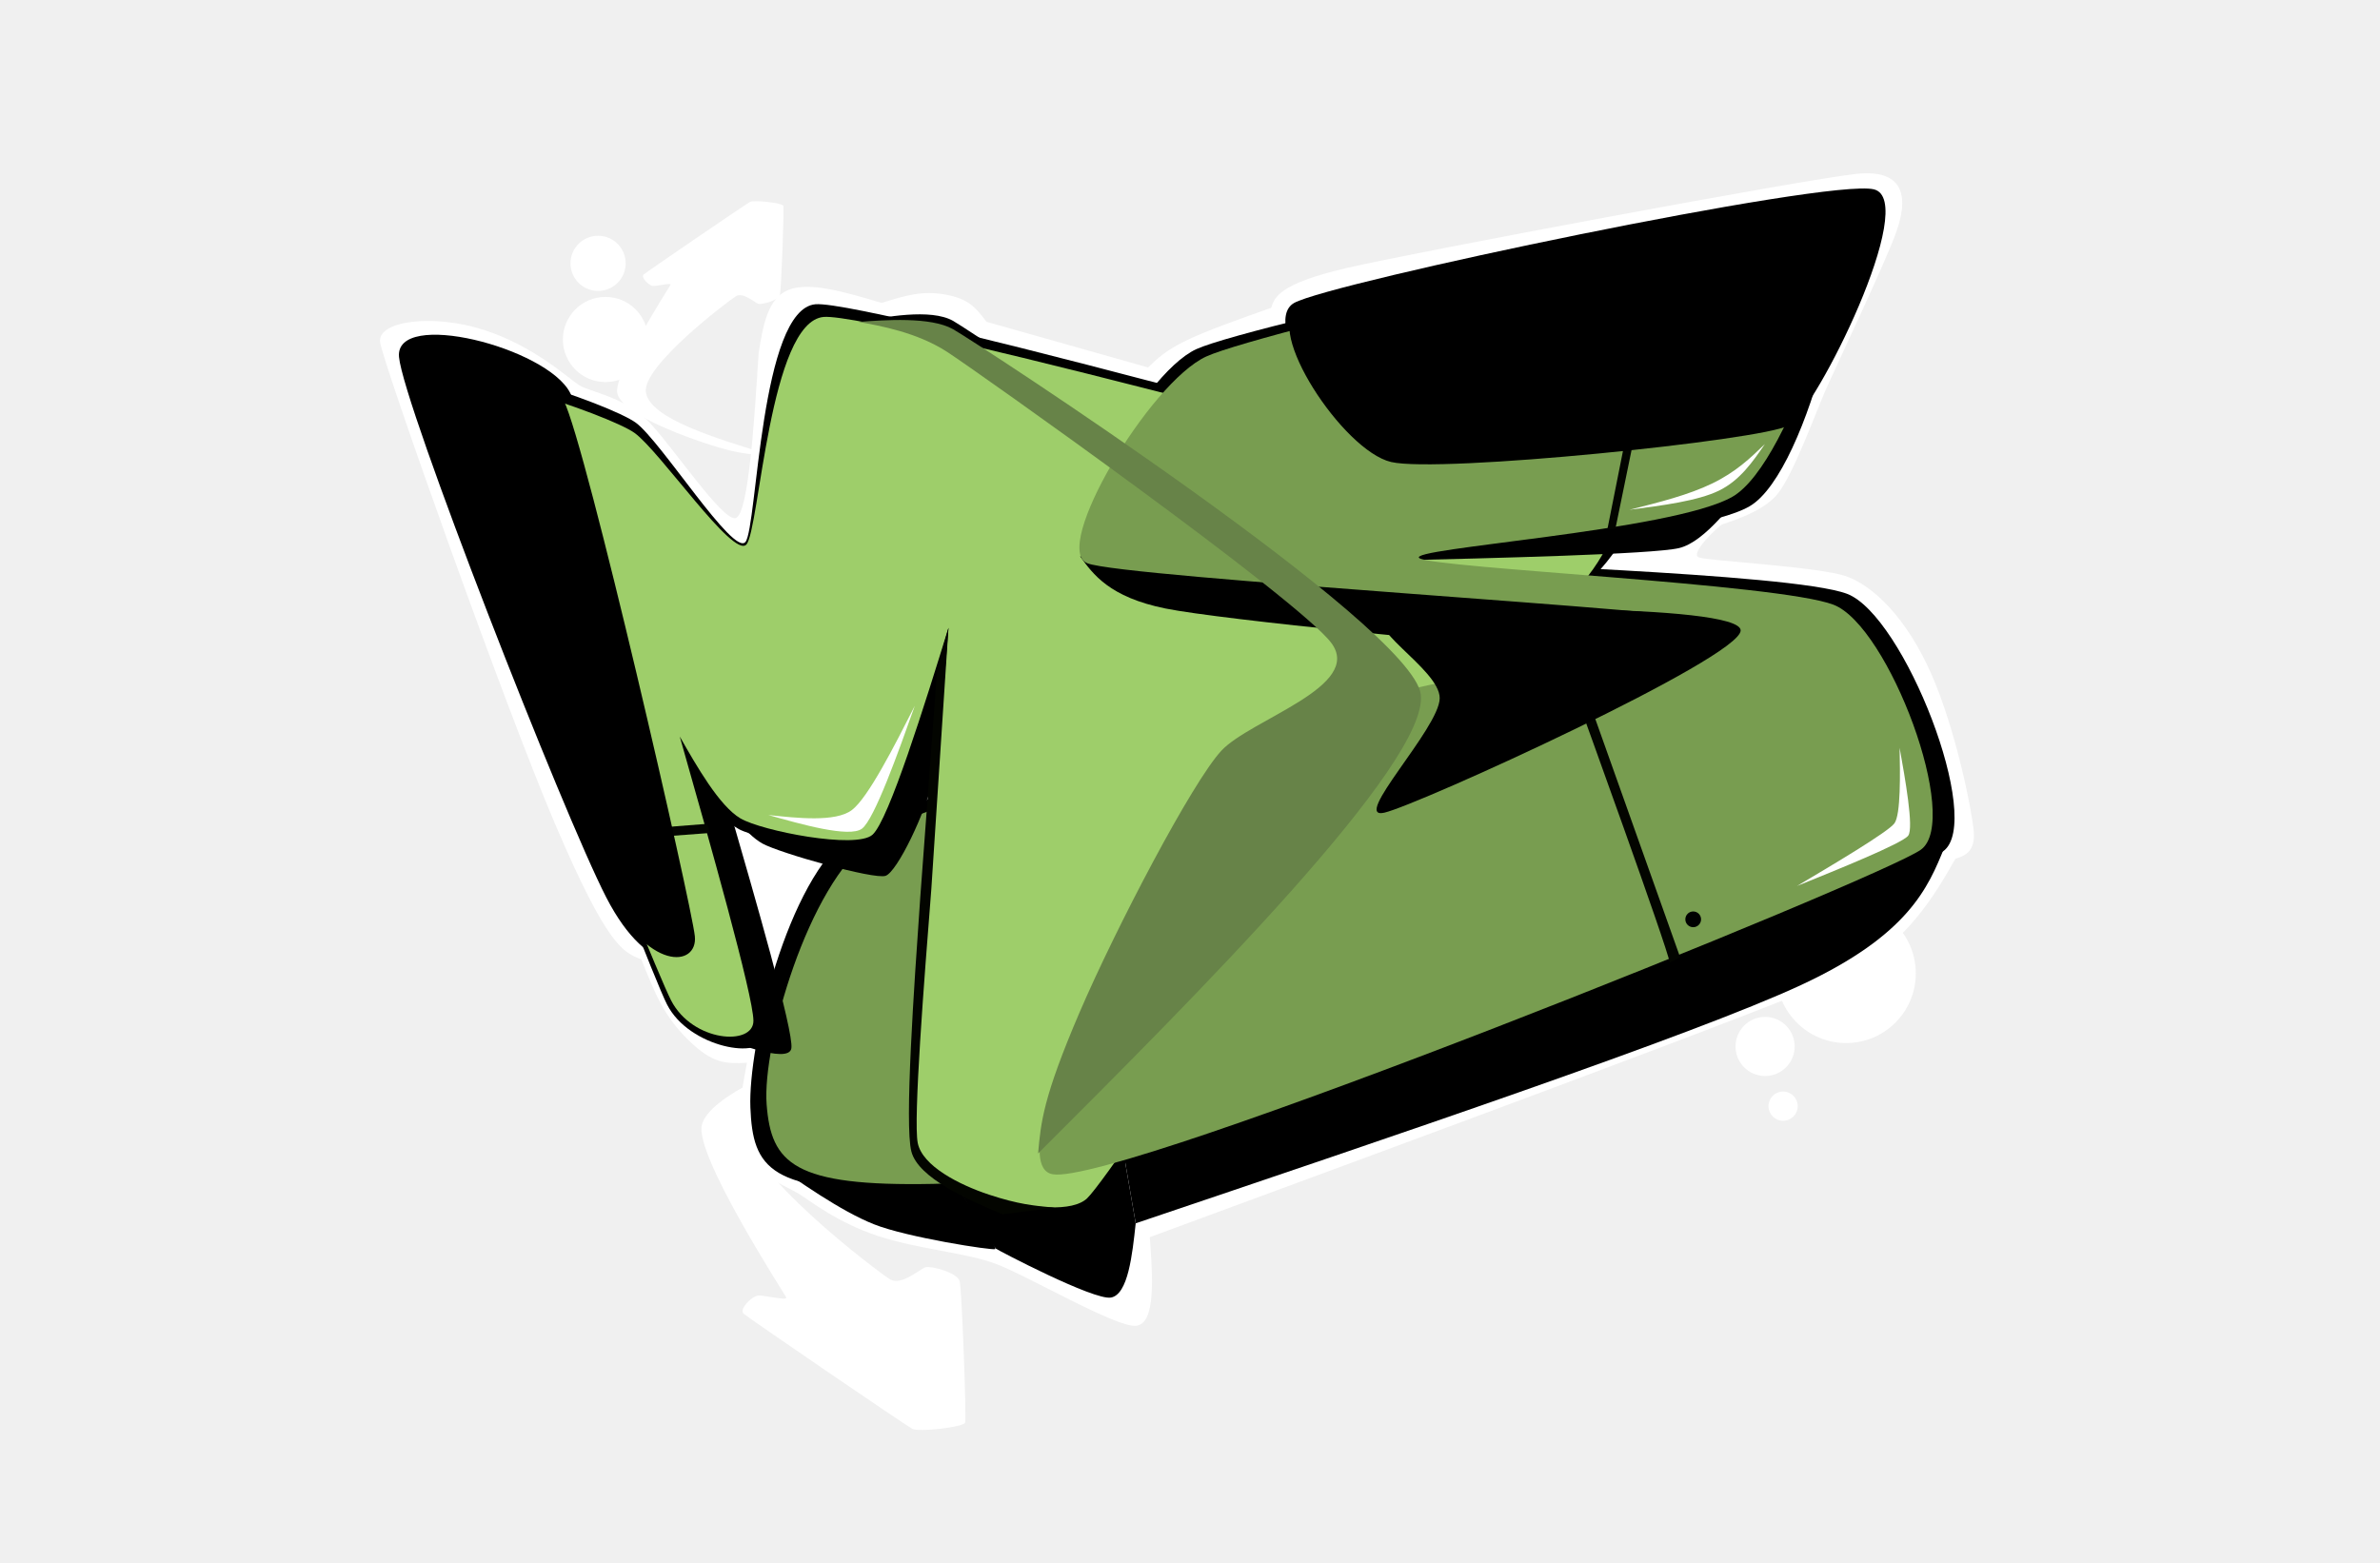
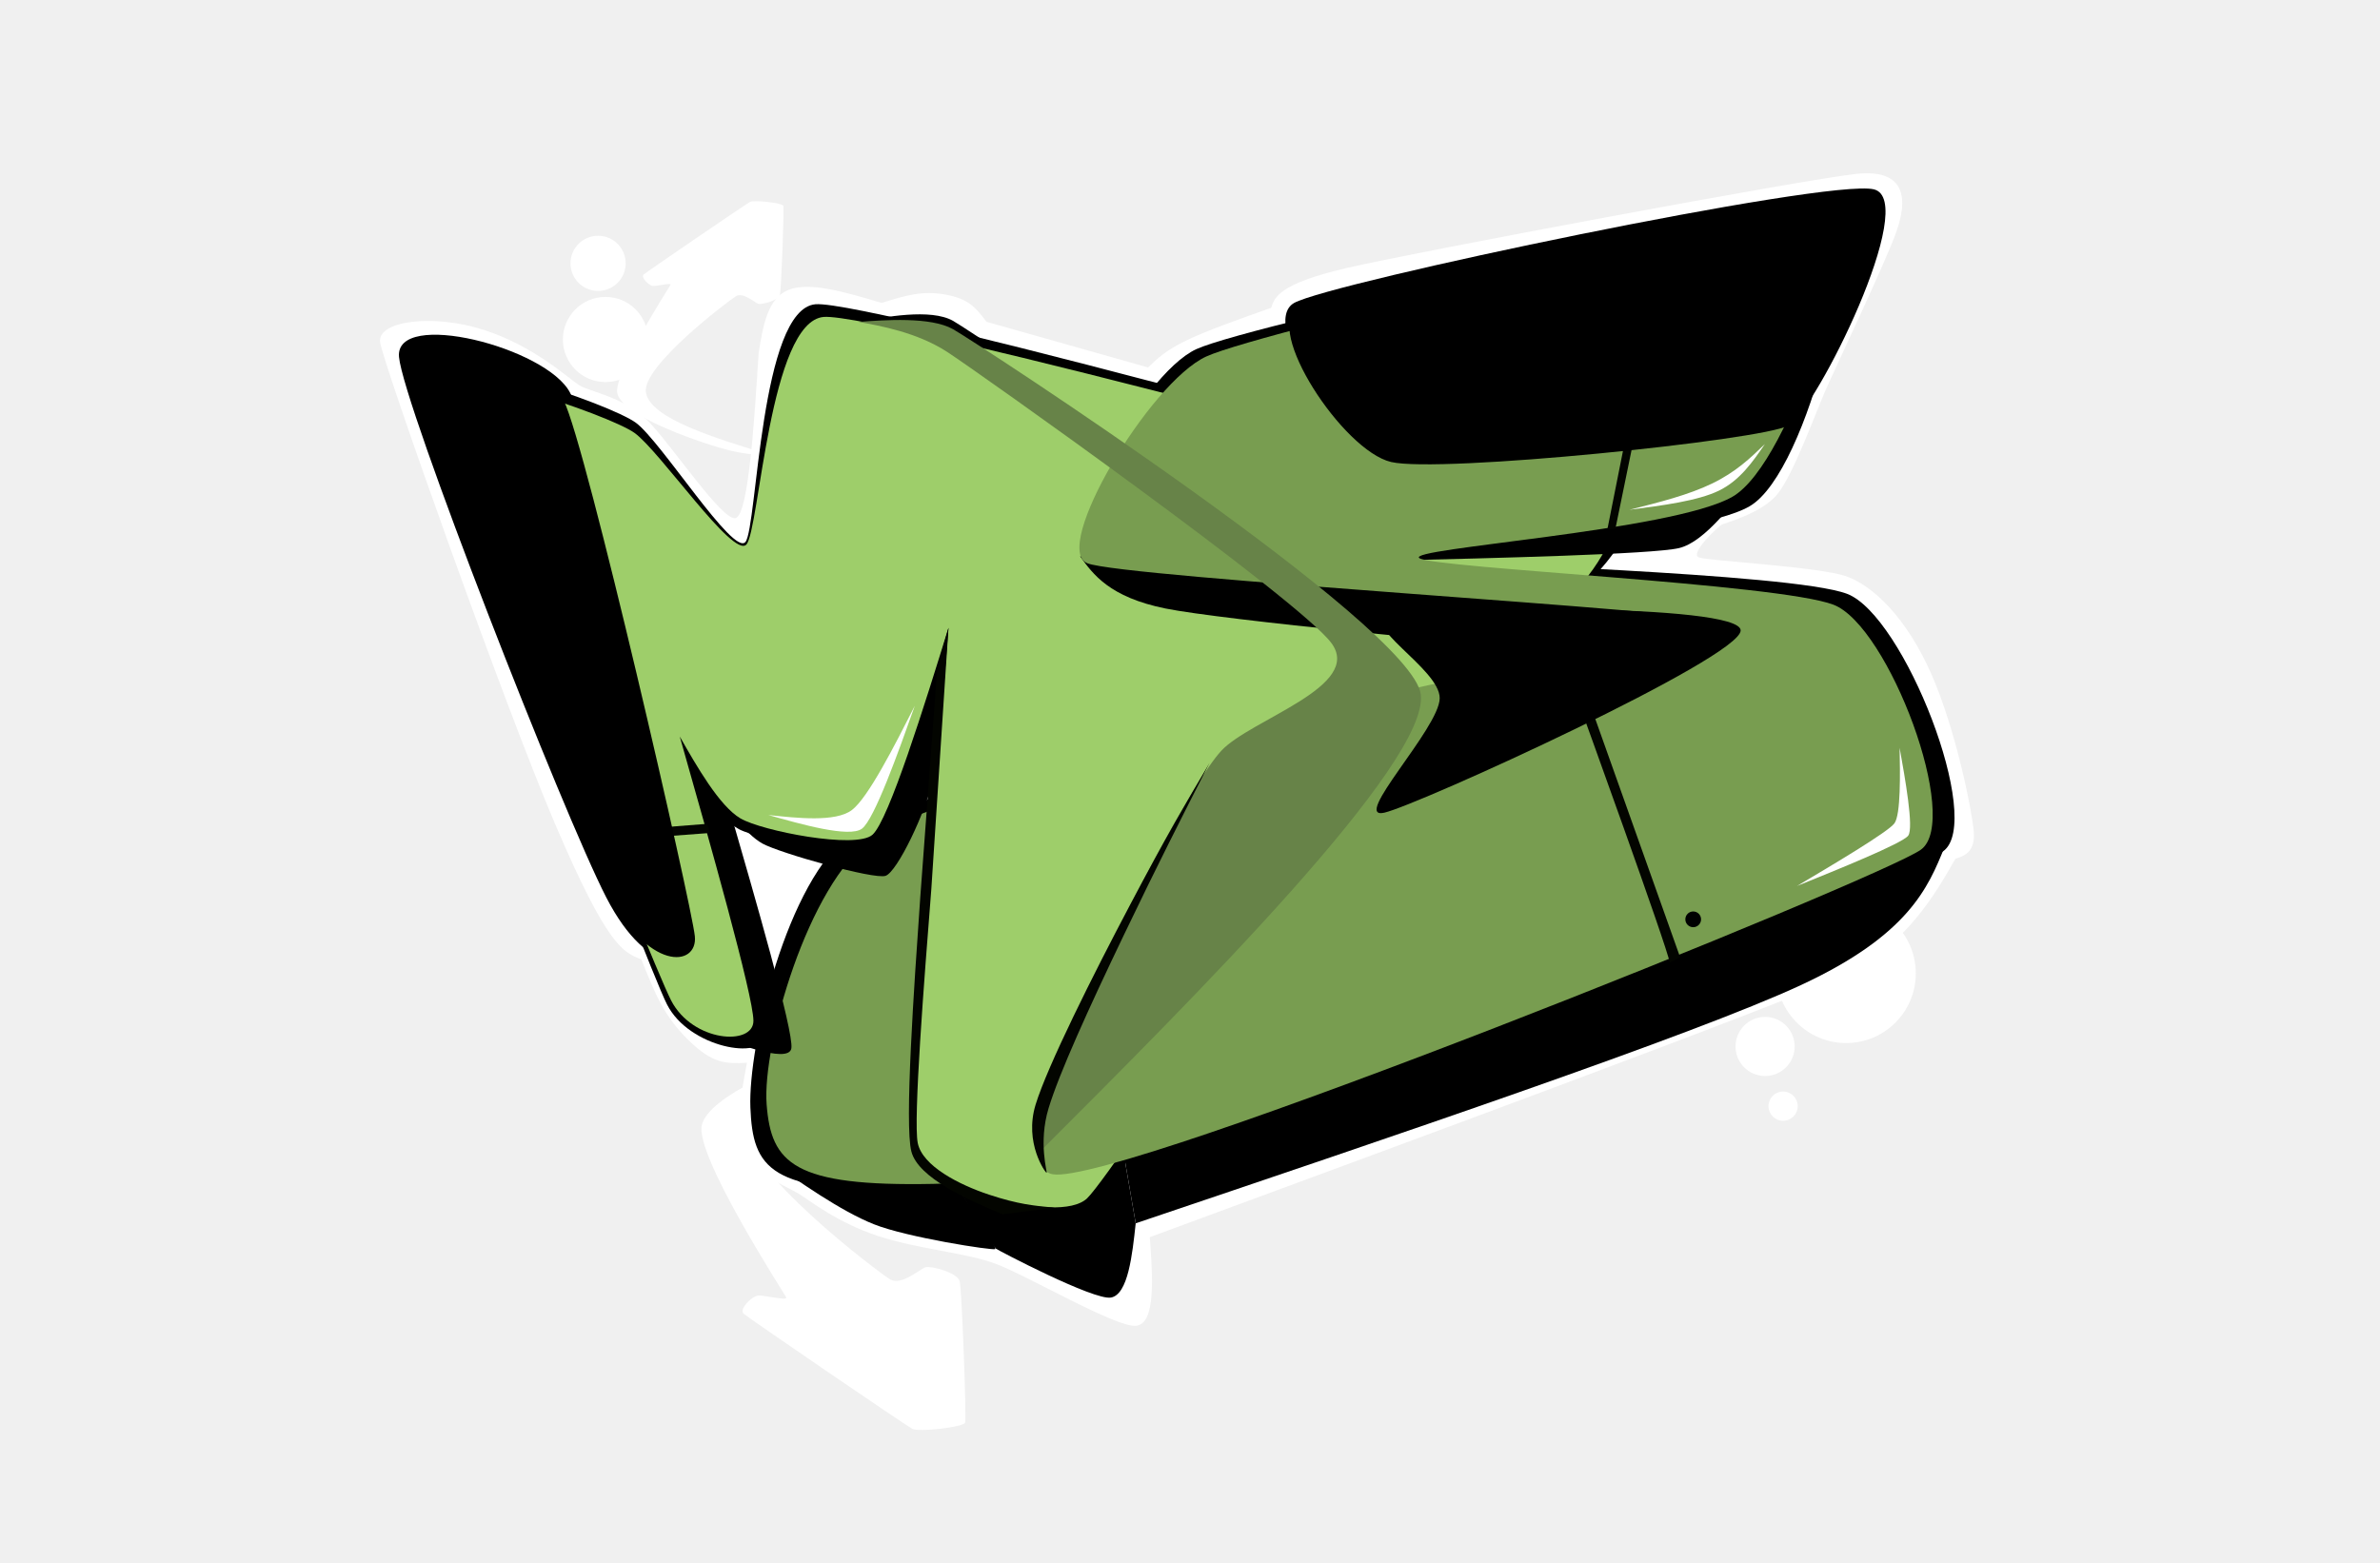
<svg xmlns="http://www.w3.org/2000/svg" width="1980" height="1300" viewBox="0 0 523.875 343.958" version="1.1" id="svg5">
  <defs id="defs2" />
  <g id="layer14" style="display:none" ref="svg_group">
    <rect style="fill:#1a1b26;fill-opacity:1;stroke-width:5;stroke-linecap:round;stroke-linejoin:round;stroke-miterlimit:300;paint-order:fill markers stroke" id="rect214210" width="529.867" height="343.89" x="-1.526" y="-0.3" />
  </g>
  <g id="layer3" ref="svg_group">
    <path style="font-variation-settings:normal;isolation:isolate;vector-effect:none;fill:#ffffff;fill-opacity:1;stroke:none;stroke-width:15.275;stroke-linecap:butt;stroke-linejoin:miter;stroke-miterlimit:4;stroke-dasharray:none;stroke-dashoffset:0;stroke-opacity:1;-inkscape-stroke:none;stop-color:#000000" d="m 164.789,99.926 c -2.367,-0.337 -4.543,-0.646 -10.632,-2.722 -6.088,-2.076 -17.195,-6.451 -18.266,-10.566 -1.071,-4.114 11.403,-23.335 11.693,-23.923 0.29,-0.588 -3.135,0.359 -3.966,0.223 -0.831,-0.136 -2.627,-1.904 -1.924,-2.518 0.703,-0.614 22.523,-15.527 23.419,-15.982 0.895,-0.455 7.132,0.23 7.32,0.889 0.188,0.659 -0.452,18.382 -0.768,19.607 -0.317,1.225 -3.942,2.135 -4.691,1.956 -0.749,-0.179 -3.367,-2.631 -4.947,-1.699 -1.58,0.931 -20.904,15.556 -19.849,21.252 1.055,5.696 14.841,9.905 27.849,13.876 0,0 -5.238,-0.393 -5.238,-0.393 z" id="path6826" />
    <path style="font-variation-settings:normal;isolation:isolate;vector-effect:none;fill:#ffffff;fill-opacity:1;stroke:none;stroke-width:24.226;stroke-linecap:butt;stroke-linejoin:miter;stroke-miterlimit:4;stroke-dasharray:none;stroke-dashoffset:0;stroke-opacity:1;-inkscape-stroke:none;stop-color:#000000" d="m 200.327,226.56 c -3.755,0.534 -7.206,1.025 -16.862,4.317 -9.656,3.293 -27.272,10.232 -28.97,16.757 -1.698,6.525 18.086,37.01 18.546,37.942 0.46,0.932 -4.972,-0.569 -6.29,-0.353 -1.317,0.216 -4.167,3.019 -3.052,3.993 1.115,0.974 35.722,24.626 37.142,25.348 1.42,0.722 11.312,-0.365 11.61,-1.411 0.298,-1.046 -0.716,-29.153 -1.218,-31.097 -0.502,-1.943 -6.252,-3.387 -7.441,-3.102 -1.188,0.284 -5.34,4.172 -7.846,2.695 -2.506,-1.477 -33.154,-24.672 -31.48,-33.706 1.674,-9.034 23.538,-15.709 44.169,-22.008 0,0 -8.308,0.624 -8.308,0.624 z" id="path6826-7" />
    <circle style="fill:#ffffff;fill-opacity:1;stroke-width:5;stroke-linecap:round;stroke-linejoin:round;stroke-miterlimit:300;paint-order:fill markers stroke" id="path9003" cx="133.277" cy="74.737" r="9.376" />
    <circle style="fill:#ffffff;fill-opacity:1;stroke-width:8.181;stroke-linecap:round;stroke-linejoin:round;stroke-miterlimit:300;paint-order:fill markers stroke" id="path9003-3" cx="406.356" cy="214.279" r="15.34" />
    <circle style="fill:#ffffff;fill-opacity:1;stroke-width:3.47;stroke-linecap:round;stroke-linejoin:round;stroke-miterlimit:300;paint-order:fill markers stroke" id="path9003-3-5" cx="388.526" cy="230.368" r="6.507" />
    <circle style="fill:#ffffff;fill-opacity:1;stroke-width:1.716;stroke-linecap:round;stroke-linejoin:round;stroke-miterlimit:300;paint-order:fill markers stroke" id="path9003-3-5-6" cx="392.488" cy="243.509" r="3.217" />
    <circle style="fill:#ffffff;fill-opacity:1;stroke-width:3.239;stroke-linecap:round;stroke-linejoin:round;stroke-miterlimit:300;paint-order:fill markers stroke" id="path9003-5" cx="131.647" cy="57.973" r="6.073" />
  </g>
  <g id="layer2" ref="svg_group">
    <path style="font-variation-settings:normal;opacity:1;vector-effect:none;fill:#ffffff;fill-opacity:1;stroke:none;stroke-width:5;stroke-linecap:butt;stroke-linejoin:miter;stroke-miterlimit:4;stroke-dasharray:none;stroke-dashoffset:0;stroke-opacity:1;-inkscape-stroke:none;stop-color:#000000;stop-opacity:1" d="m 127.507,84.819 c -2.322,-1.457 -9.779,-8.569 -20.988,-12.19 -11.208,-3.621 -23.559,-2.002 -22.851,2.737 0.708,4.738 27.262,79.739 38.657,106.359 11.394,26.619 14.846,27.944 18.851,29.481 3.102,7.769 4.991,12.501 10.378,17.778 5.387,5.277 8.214,5.166 12.858,4.985 -1.365,7.366 -2.758,14.88 -0.905,19.499 1.853,4.619 9.764,7.789 12.206,9.26 2.441,1.472 8.537,6.426 17.613,9.382 9.075,2.956 18.863,3.558 25.738,6.064 6.875,2.507 26.611,14.147 31.015,13.685 4.404,-0.462 3.63,-11.027 3.009,-19.507 54.805,-20.193 138.927,-51.189 152.673,-57.647 13.746,-6.458 20.355,-18.091 24.66,-25.67 1.819,-0.566 4.378,-1.363 4.04,-5.894 -0.338,-4.532 -3.963,-22.572 -9.368,-34.819 -5.405,-12.247 -12.743,-19.353 -18.704,-21.455 -5.962,-2.102 -30.053,-3.365 -32.375,-4.138 -2.323,-0.773 4.261,-6.872 4.983,-7.248 0.723,-0.375 8.897,-2.476 12.339,-6.827 3.442,-4.351 8.199,-17.451 10.342,-22.396 2.143,-4.945 13.117,-27.973 15.666,-35.027 2.549,-7.054 2.448,-14.05 -8.503,-12.975 -10.952,1.075 -97.442,17.264 -112.42,20.745 -14.977,3.481 -15.92,6.523 -16.614,8.763 -7.108,2.516 -14.286,5.057 -18.758,7.224 -4.472,2.166 -6.418,4.045 -8.344,5.905 0,0 -35.552,-10.052 -35.552,-10.052 -2.335,-3.041 -3.886,-5.062 -9.029,-5.988 -5.142,-0.926 -8.707,0.174 -14.072,1.829 -8.029,-2.385 -15.908,-4.725 -20.502,-2.862 -4.594,1.863 -5.567,7.793 -6.558,13.836 -0.945,14.971 -2.227,35.273 -4.995,36.374 -2.768,1.101 -14.194,-16.142 -19.403,-21.404 -5.209,-5.262 -12.764,-6.351 -15.086,-7.808 z" id="path1297" />
  </g>
  <g id="layer16" style="display:inline" ref="svg_group">
    <path style="font-variation-settings:normal;opacity:1;vector-effect:none;fill:#000000;fill-opacity:1;stroke:none;stroke-width:5;stroke-linecap:butt;stroke-linejoin:miter;stroke-miterlimit:4;stroke-dasharray:none;stroke-dashoffset:0;stroke-opacity:1;-inkscape-stroke:none;stop-color:#000000;stop-opacity:1" d="m 168.361,254.844 c 7.736,5.444 16.693,11.747 23.979,14.658 7.286,2.911 26.126,5.808 26.716,5.478 0.59,-0.33 -5.428,-9.317 -8.751,-14.28 0,0 -41.944,-5.857 -41.944,-5.857 z" id="path292964" />
    <path style="font-variation-settings:normal;opacity:1;vector-effect:none;fill:#000000;fill-opacity:1;stroke:none;stroke-width:5;stroke-linecap:butt;stroke-linejoin:miter;stroke-miterlimit:4;stroke-dasharray:none;stroke-dashoffset:0;stroke-opacity:1;-inkscape-stroke:none;stop-color:#000000;stop-opacity:1" d="m 210.305,260.701 c 2.893,4.722 8.481,13.844 8.909,14.179 0.428,0.335 21.561,11.441 25.326,10.765 3.765,-0.676 4.706,-9.446 5.446,-16.344 0,0 -2.434,-14.136 -2.434,-14.136 0,0 -10.6,8.952 -10.6,8.952 0,0 -26.647,-3.415 -26.647,-3.415 z" id="path293910" />
    <path style="font-variation-settings:normal;opacity:1;vector-effect:none;fill:#000000;fill-opacity:1;stroke:none;stroke-width:5;stroke-linecap:butt;stroke-linejoin:miter;stroke-miterlimit:4;stroke-dasharray:none;stroke-dashoffset:0;stroke-opacity:1;-inkscape-stroke:none;stop-color:#000000;stop-opacity:1" d="m 247.552,255.164 c 0,0 180.44,-68.6 180.44,-68.6 -3.556,8.747 -7.828,19.255 -31.526,30.269 -23.698,11.015 -90.701,33.635 -146.481,52.467 0,0 -2.434,-14.136 -2.434,-14.136 z" id="path298379" />
  </g>
  <g id="layer15" style="display:inline" ref="svg_group">
    <path style="font-variation-settings:normal;display:inline;vector-effect:none;fill:#000000;fill-opacity:1;stroke:none;stroke-width:5;stroke-linecap:butt;stroke-linejoin:miter;stroke-miterlimit:4;stroke-dasharray:none;stroke-dashoffset:0;stroke-opacity:1;-inkscape-stroke:none;stop-color:#000000" d="m 263.328,76.861 c 12.498,-5.734 132.018,-31.571 139.574,-29.293 7.557,2.278 -4.546,56.265 -17.82,63.901 -13.274,7.636 -74.678,10.046 -71.413,11.378 3.265,1.332 80.337,3.176 92.871,7.868 12.534,4.692 30.282,50.137 21.187,56.679 -9.095,6.541 -180.691,73.833 -195.698,71.247 -15.007,-2.587 27.974,-85.342 40.934,-94.919 12.96,-9.577 100.938,-22.461 97.677,-24.924 -3.261,-2.463 -124.289,-11.354 -131.948,-14.782 -7.659,-3.428 12.137,-41.42 24.635,-47.154 z" id="path148310-7" />
    <path style="font-variation-settings:normal;display:inline;vector-effect:none;fill:#000000;fill-opacity:1;stroke:none;stroke-width:5;stroke-linecap:butt;stroke-linejoin:miter;stroke-miterlimit:4;stroke-dasharray:none;stroke-dashoffset:0;stroke-opacity:1;-inkscape-stroke:none;stop-color:#000000" d="M 146.83,221.139 C 141.931,211.54 96.635,91.531 96.234,83.574 c -0.402,-7.958 38.192,5.371 43.758,9.511 5.566,4.141 21.507,29.515 24.105,26.209 2.598,-3.305 3.22,-51.281 15.404,-52.315 12.184,-1.034 170.829,43.051 176.998,45.632 6.169,2.582 -6.495,16.173 -11.922,19.874 -5.428,3.7 -21.074,9.9 -28.465,19.533 -7.391,9.634 -69.846,108.489 -76.239,114.605 -6.393,6.116 -36.591,-5.583 -38.273,-12.333 -1.682,-6.75 3.86,-88.836 3.585,-93.782 -0.274,-4.946 -8.215,23.683 -11.73,26.219 -3.515,2.536 -26.167,-1.752 -30.78,-4.18 -4.613,-2.429 -8.767,-11.024 -7.246,-4.643 1.521,6.381 13.007,44.983 12.762,50.243 -0.246,5.26 -16.463,2.59 -21.361,-7.008 z" id="path146269-5" />
    <path style="font-variation-settings:normal;vector-effect:none;fill:#000000;fill-opacity:1;stroke:none;stroke-width:5;stroke-linecap:butt;stroke-linejoin:miter;stroke-miterlimit:4;stroke-dasharray:none;stroke-dashoffset:0;stroke-opacity:1;-inkscape-stroke:none;stop-color:#000000" d="m 284.861,66.69 c 7.963,-4.49 117.422,-27.467 127.599,-25.009 10.177,2.458 -12.721,48.541 -18.665,51.893 -5.944,3.351 -76.926,10.632 -87.696,8.031 -10.77,-2.601 -29.201,-30.425 -21.238,-34.915 z" id="path206059-3" />
    <path style="font-variation-settings:normal;vector-effect:none;fill:#000000;fill-opacity:1;stroke:none;stroke-width:5;stroke-linecap:butt;stroke-linejoin:miter;stroke-miterlimit:4;stroke-dasharray:none;stroke-dashoffset:0;stroke-opacity:1;-inkscape-stroke:none;stop-color:#000000" d="M 133.466,197.594 C 123.976,179.195 88.744,89.15 87.826,78.564 86.908,67.978 120.33,76.47 125.49,86.474 c 5.16,10.004 26.966,112.635 27.576,119.674 0.611,7.039 -10.11,9.846 -19.6,-8.554 z" id="path205360-5" />
    <path style="font-variation-settings:normal;vector-effect:none;fill:#000000;fill-opacity:1;stroke:none;stroke-width:5;stroke-linecap:butt;stroke-linejoin:miter;stroke-miterlimit:4;stroke-dasharray:none;stroke-dashoffset:0;stroke-opacity:1;-inkscape-stroke:none;stop-color:#000000" d="m 228.504,253.918 c 0.601,-6.815 1.084,-12.298 9.085,-30.956 8.001,-18.658 24.844,-50.802 31.254,-57.704 6.41,-6.902 31.398,-14.142 24.184,-23.739 -7.214,-9.598 -77.995,-59.82 -84.595,-64.083 -6.6,-4.264 -14.632,-5.706 -19.44,-6.57 5.678,-1.081 15.853,-3.018 20.792,-0.235 4.939,2.784 101.113,66.841 102.951,82.079 1.838,15.238 -49.93,66.947 -84.231,101.209 z" id="path203804-6" />
    <path style="font-variation-settings:normal;vector-effect:none;fill:#000000;fill-opacity:1;stroke:none;stroke-width:5;stroke-linecap:butt;stroke-linejoin:miter;stroke-miterlimit:4;stroke-dasharray:none;stroke-dashoffset:0;stroke-opacity:1;-inkscape-stroke:none;stop-color:#000000" d="m 290.341,157.085 c -37.836,6.908 -88.484,16.156 -102.827,26.323 -14.342,10.167 -22.87,46.886 -22.343,60.384 0.527,13.497 4.249,18.915 35.742,18.062 31.493,-0.853 72.907,-15.501 73.094,-15.711 0.188,-0.209 10.933,-59.34 16.333,-89.058 z" id="path199123-2" />
  </g>
  <g id="layer9" style="display:inline" ref="svg_group">
    <path style="font-variation-settings:normal;opacity:1;vector-effect:none;fill:#789d50;fill-opacity:1;stroke:none;stroke-width:5;stroke-linecap:butt;stroke-linejoin:miter;stroke-miterlimit:4;stroke-dasharray:none;stroke-dashoffset:0;stroke-opacity:1;-inkscape-stroke:none;stop-color:#000000;stop-opacity:1" d="m 290.341,157.085 c -36.082,7.502 -84.384,17.545 -98.469,27.621 -14.085,10.076 -24.117,45.454 -23.125,58.416 0.992,12.962 5.878,18.123 36.726,17.499 30.849,-0.624 68.376,-14.277 68.549,-14.482 0.173,-0.205 10.918,-59.336 16.318,-89.054 z" id="path199123" />
  </g>
  <g id="layer18" style="display:inline" ref="svg_group">
    <path style="font-variation-settings:normal;opacity:1;vector-effect:none;fill:#000000;fill-opacity:1;stroke:none;stroke-width:5;stroke-linecap:butt;stroke-linejoin:miter;stroke-miterlimit:4;stroke-dasharray:none;stroke-dashoffset:0;stroke-opacity:1;-inkscape-stroke:none;stop-color:#000000;stop-opacity:1" d="m 151.416,224.799 c 0.889,0.584 1.995,1.312 5.256,2.722 3.261,1.41 17.028,7.007 17.526,3.219 0.498,-3.788 -8.102,-33.512 -13.71,-52.897 0,0 -10.857,-15.694 -10.857,-15.694 0,0 15.536,64.607 15.536,64.607 0,0 -13.751,-1.956 -13.751,-1.956 z" id="path340812" />
    <path style="font-variation-settings:normal;opacity:1;vector-effect:none;fill:#000000;fill-opacity:1;stroke:none;stroke-width:5;stroke-linecap:butt;stroke-linejoin:miter;stroke-miterlimit:4;stroke-dasharray:none;stroke-dashoffset:0;stroke-opacity:1;-inkscape-stroke:none;stop-color:#000000;stop-opacity:1" d="m 156.076,172.631 c 3.264,4.517 7.914,10.954 11.755,13.071 3.841,2.117 24.528,7.948 27.086,7.107 2.558,-0.841 8.893,-14 10.635,-21.797 1.742,-7.796 2.542,-21.292 3.224,-32.805 -5.942,15.241 -11.674,29.945 -20.766,35.884 -9.092,5.939 -20.308,2.305 -31.933,-1.461 z" id="path343334" />
  </g>
  <g id="layer1" style="display:inline" ref="svg_group">
    <path style="font-variation-settings:normal;vector-effect:none;fill:#9ece6a;fill-opacity:1;stroke:none;stroke-width:5;stroke-linecap:butt;stroke-linejoin:miter;stroke-miterlimit:4;stroke-dasharray:none;stroke-dashoffset:0;stroke-opacity:1;-inkscape-stroke:none;stop-color:#000000" d="M 147.709,220.213 C 142.949,210.966 96.434,93.513 95.941,85.747 c -0.493,-7.766 38.101,5.562 43.695,9.531 5.594,3.969 21.785,27.805 24.661,24.583 2.876,-3.222 5.068,-49.057 17.014,-50.091 11.946,-1.034 165.587,40.481 171.675,42.952 6.088,2.471 -3.935,16.063 -8.886,19.763 -4.95,3.7 -20.597,9.9 -28.032,19.317 -7.436,9.417 -70.384,105.882 -76.778,111.998 -6.393,6.116 -36.079,-3.102 -37.603,-10.308 -1.524,-7.206 3.869,-74.879 7.089,-115.285 -5.143,16.59 -13.111,42.294 -16.723,45.548 -3.612,3.254 -24.42,-0.844 -29.073,-3.593 -4.653,-2.749 -9.666,-11.55 -13.349,-18.014 6.471,22.793 16.161,56.929 16.21,62.552 0.049,5.623 -13.373,4.76 -18.133,-4.487 z" id="path146269" />
    <path style="font-variation-settings:normal;display:inline;opacity:1;vector-effect:none;fill:#030500;fill-opacity:1;stroke:none;stroke-width:5;stroke-linecap:butt;stroke-linejoin:miter;stroke-miterlimit:4;stroke-dasharray:none;stroke-dashoffset:0;stroke-opacity:1;-inkscape-stroke:none;stop-color:#000000;stop-opacity:1" d="m 155.643,181.357 -9.553,0.751 0.434,1.996 9.696,-0.726 z" id="path361986" />
-     <path style="display:inline;font-variation-settings:normal;opacity:1;vector-effect:none;fill:#030500;fill-opacity:1;stroke:none;stroke-width:5;stroke-linecap:butt;stroke-linejoin:miter;stroke-miterlimit:4;stroke-dasharray:none;stroke-dashoffset:0;stroke-opacity:1;-inkscape-stroke:none;stop-color:#000000;stop-opacity:1" d="m 232.141,265.854 c -4.492,-0.409 -7.981,-0.726 -14.47,-2.872 -6.49,-2.146 -14.652,-6.282 -15.661,-11.37 -1.009,-5.088 1.427,-36.03 2.991,-55.903 0,0 3.774,-57.502 3.774,-57.502 0,0 -2.459,8.749 -2.459,8.749 0,0 -3.735,50.342 -3.735,50.342 -1.406,20.164 -3.505,50.263 -1.977,56.183 1.528,5.92 12.621,10.663 20.053,13.841 0,0 11.484,-1.469 11.484,-1.469 z" id="path1181" />
+     <path style="font-variation-settings:normal;display:inline;opacity:1;vector-effect:none;fill:#030500;fill-opacity:1;stroke:none;stroke-width:5;stroke-linecap:butt;stroke-linejoin:miter;stroke-miterlimit:4;stroke-dasharray:none;stroke-dashoffset:0;stroke-opacity:1;-inkscape-stroke:none;stop-color:#000000;stop-opacity:1" d="m 232.141,265.854 c -4.492,-0.409 -7.981,-0.726 -14.47,-2.872 -6.49,-2.146 -14.652,-6.282 -15.661,-11.37 -1.009,-5.088 1.427,-36.03 2.991,-55.903 0,0 3.774,-57.502 3.774,-57.502 0,0 -2.459,8.749 -2.459,8.749 0,0 -3.735,50.342 -3.735,50.342 -1.406,20.164 -3.505,50.263 -1.977,56.183 1.528,5.92 12.621,10.663 20.053,13.841 0,0 11.484,-1.469 11.484,-1.469 z" id="path1181" />
  </g>
  <g id="layer17" style="display:inline" ref="svg_group">
    <path style="font-variation-settings:normal;opacity:1;vector-effect:none;fill:#000000;fill-opacity:1;stroke:none;stroke-width:5;stroke-linecap:butt;stroke-linejoin:miter;stroke-miterlimit:4;stroke-dasharray:none;stroke-dashoffset:0;stroke-opacity:1;-inkscape-stroke:none;stop-color:#000000;stop-opacity:1" d="m 237.745,122.468 c 0,0 145.201,14.234 145.201,14.234 -13.513,2.319 -34.275,5.883 -44.84,5.691 -10.565,-0.191 -69.254,-5.944 -81.58,-8.44 -12.327,-2.496 -15.966,-7.566 -18.781,-11.485 z" id="path310708" />
    <path style="font-variation-settings:normal;opacity:1;vector-effect:none;fill:#000000;fill-opacity:1;stroke:none;stroke-width:5;stroke-linecap:butt;stroke-linejoin:miter;stroke-miterlimit:4;stroke-dasharray:none;stroke-dashoffset:0;stroke-opacity:1;-inkscape-stroke:none;stop-color:#000000;stop-opacity:1" d="m 306.188,123.409 c 0,0 80.065,-18.942 80.065,-18.942 -4.249,5.774 -10.911,14.826 -16.681,16.191 -5.77,1.365 -40.945,2.211 -63.384,2.751 z" id="path332835" />
  </g>
  <g id="layer5" style="display:inline" ref="svg_group">
    <path style="font-variation-settings:normal;display:inline;vector-effect:none;fill:#789d50;fill-opacity:1;stroke:none;stroke-width:5;stroke-linecap:butt;stroke-linejoin:miter;stroke-miterlimit:4;stroke-dasharray:none;stroke-dashoffset:0;stroke-opacity:1;-inkscape-stroke:none;stop-color:#000000" d="m 265.51,78.481 c 12.498,-5.734 130.106,-32.99 137.281,-30.953 7.174,2.038 -8.175,54.189 -21.449,61.824 -13.274,7.636 -72.406,11.331 -68.888,13.537 3.518,2.206 78.985,5.58 91.128,10.235 12.143,4.655 28.19,47.515 19.226,53.932 -8.964,6.417 -176.696,74.081 -191.111,71.445 -14.415,-2.636 29.577,-86.119 43.161,-95.852 13.584,-9.732 106.878,-23.453 103.498,-25.83 -3.38,-2.377 -131.012,-9.625 -139.028,-12.826 -8.017,-3.201 13.685,-39.779 26.183,-45.513 z" id="path148310" />
    <path style="font-variation-settings:normal;display:inline;opacity:1;vector-effect:none;fill:#030500;fill-opacity:1;stroke:none;stroke-width:5;stroke-linecap:butt;stroke-linejoin:miter;stroke-miterlimit:4;stroke-dasharray:none;stroke-dashoffset:0;stroke-opacity:1;-inkscape-stroke:none;stop-color:#000000;stop-opacity:1" d="m 367.536,211.907 c -0.431,-3.103 -19.807,-56.597 -19.807,-56.597 l 2.157,-0.591 19.936,56.006 z" id="path361039" />
    <path style="font-variation-settings:normal;display:inline;opacity:1;vector-effect:none;fill:#030500;fill-opacity:1;stroke:none;stroke-width:5;stroke-linecap:butt;stroke-linejoin:miter;stroke-miterlimit:4;stroke-dasharray:none;stroke-dashoffset:0;stroke-opacity:1;-inkscape-stroke:none;stop-color:#000000;stop-opacity:1" d="m 353.804,116.546 3.948,-19.844 1.763,0.508 -3.933,19.164 z" id="path362336" />
    <circle style="display:inline;fill:#000000;fill-opacity:1;stroke:none;stroke-width:5;stroke-linecap:round;stroke-linejoin:round;stroke-miterlimit:300;stroke-opacity:1;paint-order:fill markers stroke" id="path364191" cx="372.701" cy="202.382" r="1.732" />
  </g>
  <g id="layer10" style="display:inline" ref="svg_group">
    <path style="font-variation-settings:normal;opacity:1;vector-effect:none;fill:#678348;fill-opacity:1;stroke:none;stroke-width:5;stroke-linecap:butt;stroke-linejoin:miter;stroke-miterlimit:4;stroke-dasharray:none;stroke-dashoffset:0;stroke-opacity:1;-inkscape-stroke:none;stop-color:#000000;stop-opacity:1" d="m 228.504,253.918 c 0.601,-6.815 1.084,-12.298 9.085,-30.956 8.001,-18.658 24.844,-50.802 31.254,-57.704 6.41,-6.902 31.398,-14.142 24.184,-23.739 -7.214,-9.598 -77.995,-59.82 -84.595,-64.083 -6.6,-4.264 -14.632,-5.706 -19.44,-6.57 5.677,-0.423 15.85,-1.182 20.789,1.602 4.939,2.784 101.116,65.327 102.954,80.404 1.839,15.077 -49.93,66.786 -84.231,101.048 z" id="path203804" />
+     <path style="font-variation-settings:normal;display:inline;vector-effect:none;fill:#030500;fill-opacity:1;stroke:none;stroke-width:5;stroke-linecap:butt;stroke-linejoin:miter;stroke-miterlimit:4;stroke-dasharray:none;stroke-dashoffset:0;stroke-opacity:1;-inkscape-stroke:none;stop-color:#000000" d="m 230.378,258.193 c 0.229,-0.018 -1.883,-6.567 0.429,-14.214 2.312,-7.647 8.829,-21.999 16.5,-37.991 7.671,-15.992 12.718,-25.875 18.94,-38.059 -5.059,8.586 -9.45,16.038 -17.533,31.327 -8.084,15.29 -18.172,35.445 -20.761,43.915 -2.589,8.47 2.197,15.04 2.425,15.022 z" id="path1831" />
  </g>
  <g id="layer11" style="display:inline" ref="svg_group">
    <path style="font-variation-settings:normal;opacity:1;vector-effect:none;fill:#000000;fill-opacity:1;stroke:none;stroke-width:5;stroke-linecap:butt;stroke-linejoin:miter;stroke-miterlimit:4;stroke-dasharray:none;stroke-dashoffset:0;stroke-opacity:1;-inkscape-stroke:none;stop-color:#000000;stop-opacity:1" d="M 133.514,196.076 C 124.43,178.097 91.414,91.592 90.389,81.333 c -1.025,-10.258 28.758,-2.923 33.697,6.853 4.939,9.776 28.179,111.097 28.861,117.918 0.682,6.821 -10.349,7.952 -19.433,-10.028 z" id="path205360" />
    <path style="font-variation-settings:normal;opacity:1;vector-effect:none;fill:#000000;fill-opacity:1;stroke:none;stroke-width:5;stroke-linecap:butt;stroke-linejoin:miter;stroke-miterlimit:4;stroke-dasharray:none;stroke-dashoffset:0;stroke-opacity:1;-inkscape-stroke:none;stop-color:#000000;stop-opacity:1" d="m 285.699,67.858 c 7.707,-4.33 113.363,-26.308 123.437,-23.944 10.074,2.363 -9.779,46.547 -15.532,49.779 -5.753,3.232 -76.735,10.513 -87.396,8.012 -10.661,-2.501 -28.216,-29.517 -20.509,-33.847 z" id="path206059" />
    <path style="font-variation-settings:normal;opacity:1;vector-effect:none;fill:#000000;fill-opacity:1;stroke:none;stroke-width:5.131;stroke-linecap:butt;stroke-linejoin:miter;stroke-miterlimit:4;stroke-dasharray:none;stroke-dashoffset:0;stroke-opacity:1;-inkscape-stroke:none;stop-color:#000000;stop-opacity:1" d="m 304.695,178.909 c -7.437,1.674 12.115,-18.591 12.207,-25.179 0.092,-6.588 -18.633,-16.614 -10.684,-18.404 7.949,-1.789 77.013,-2.586 76.928,3.471 -0.085,6.057 -71.015,38.438 -78.451,40.111 z" id="path208158" />
  </g>
  <g id="layer13" style="display:inline" ref="svg_group" />
  <g id="layer19" style="display:inline" ref="svg_group">
    <path style="font-variation-settings:normal;opacity:1;vector-effect:none;fill:#ffffff;fill-opacity:1;stroke:none;stroke-width:5;stroke-linecap:butt;stroke-linejoin:miter;stroke-miterlimit:4;stroke-dasharray:none;stroke-dashoffset:0;stroke-opacity:1;-inkscape-stroke:none;stop-color:#000000;stop-opacity:1" d="m 169.123,179.414 c 7.175,2.036 17.852,5.066 20.603,3.014 2.751,-2.051 8.064,-17.002 11.634,-27.051 -4.413,8.702 -10.291,20.294 -13.879,22.97 -3.588,2.675 -12.025,1.757 -18.358,1.067 z" id="path366946" />
    <path style="font-variation-settings:normal;opacity:1;vector-effect:none;fill:#ffffff;fill-opacity:1;stroke:none;stroke-width:5;stroke-linecap:butt;stroke-linejoin:miter;stroke-miterlimit:4;stroke-dasharray:none;stroke-dashoffset:0;stroke-opacity:1;-inkscape-stroke:none;stop-color:#000000;stop-opacity:1" d="m 418.136,164.619 c 1.186,6.62 3.16,17.633 1.894,19.339 -1.266,1.706 -15.76,7.559 -24.472,11.077 7.632,-4.524 20.002,-11.856 21.429,-13.778 1.427,-1.922 1.255,-11.023 1.15,-16.638 z" id="path369318" />
    <path style="font-variation-settings:normal;opacity:1;vector-effect:none;fill:#ffffff;fill-opacity:1;stroke:none;stroke-width:5;stroke-linecap:butt;stroke-linejoin:miter;stroke-miterlimit:4;stroke-dasharray:none;stroke-dashoffset:0;stroke-opacity:1;-inkscape-stroke:none;stop-color:#000000;stop-opacity:1" d="m 358.647,112.226 c 7.284,-0.948 15.07,-1.961 19.7,-4.207 4.631,-2.246 7.474,-6.388 10.135,-10.264 -3.273,3.15 -6.392,6.15 -11.599,8.676 -5.207,2.526 -11.564,4.121 -18.236,5.795 z" id="path370990" />
  </g>
</svg>
